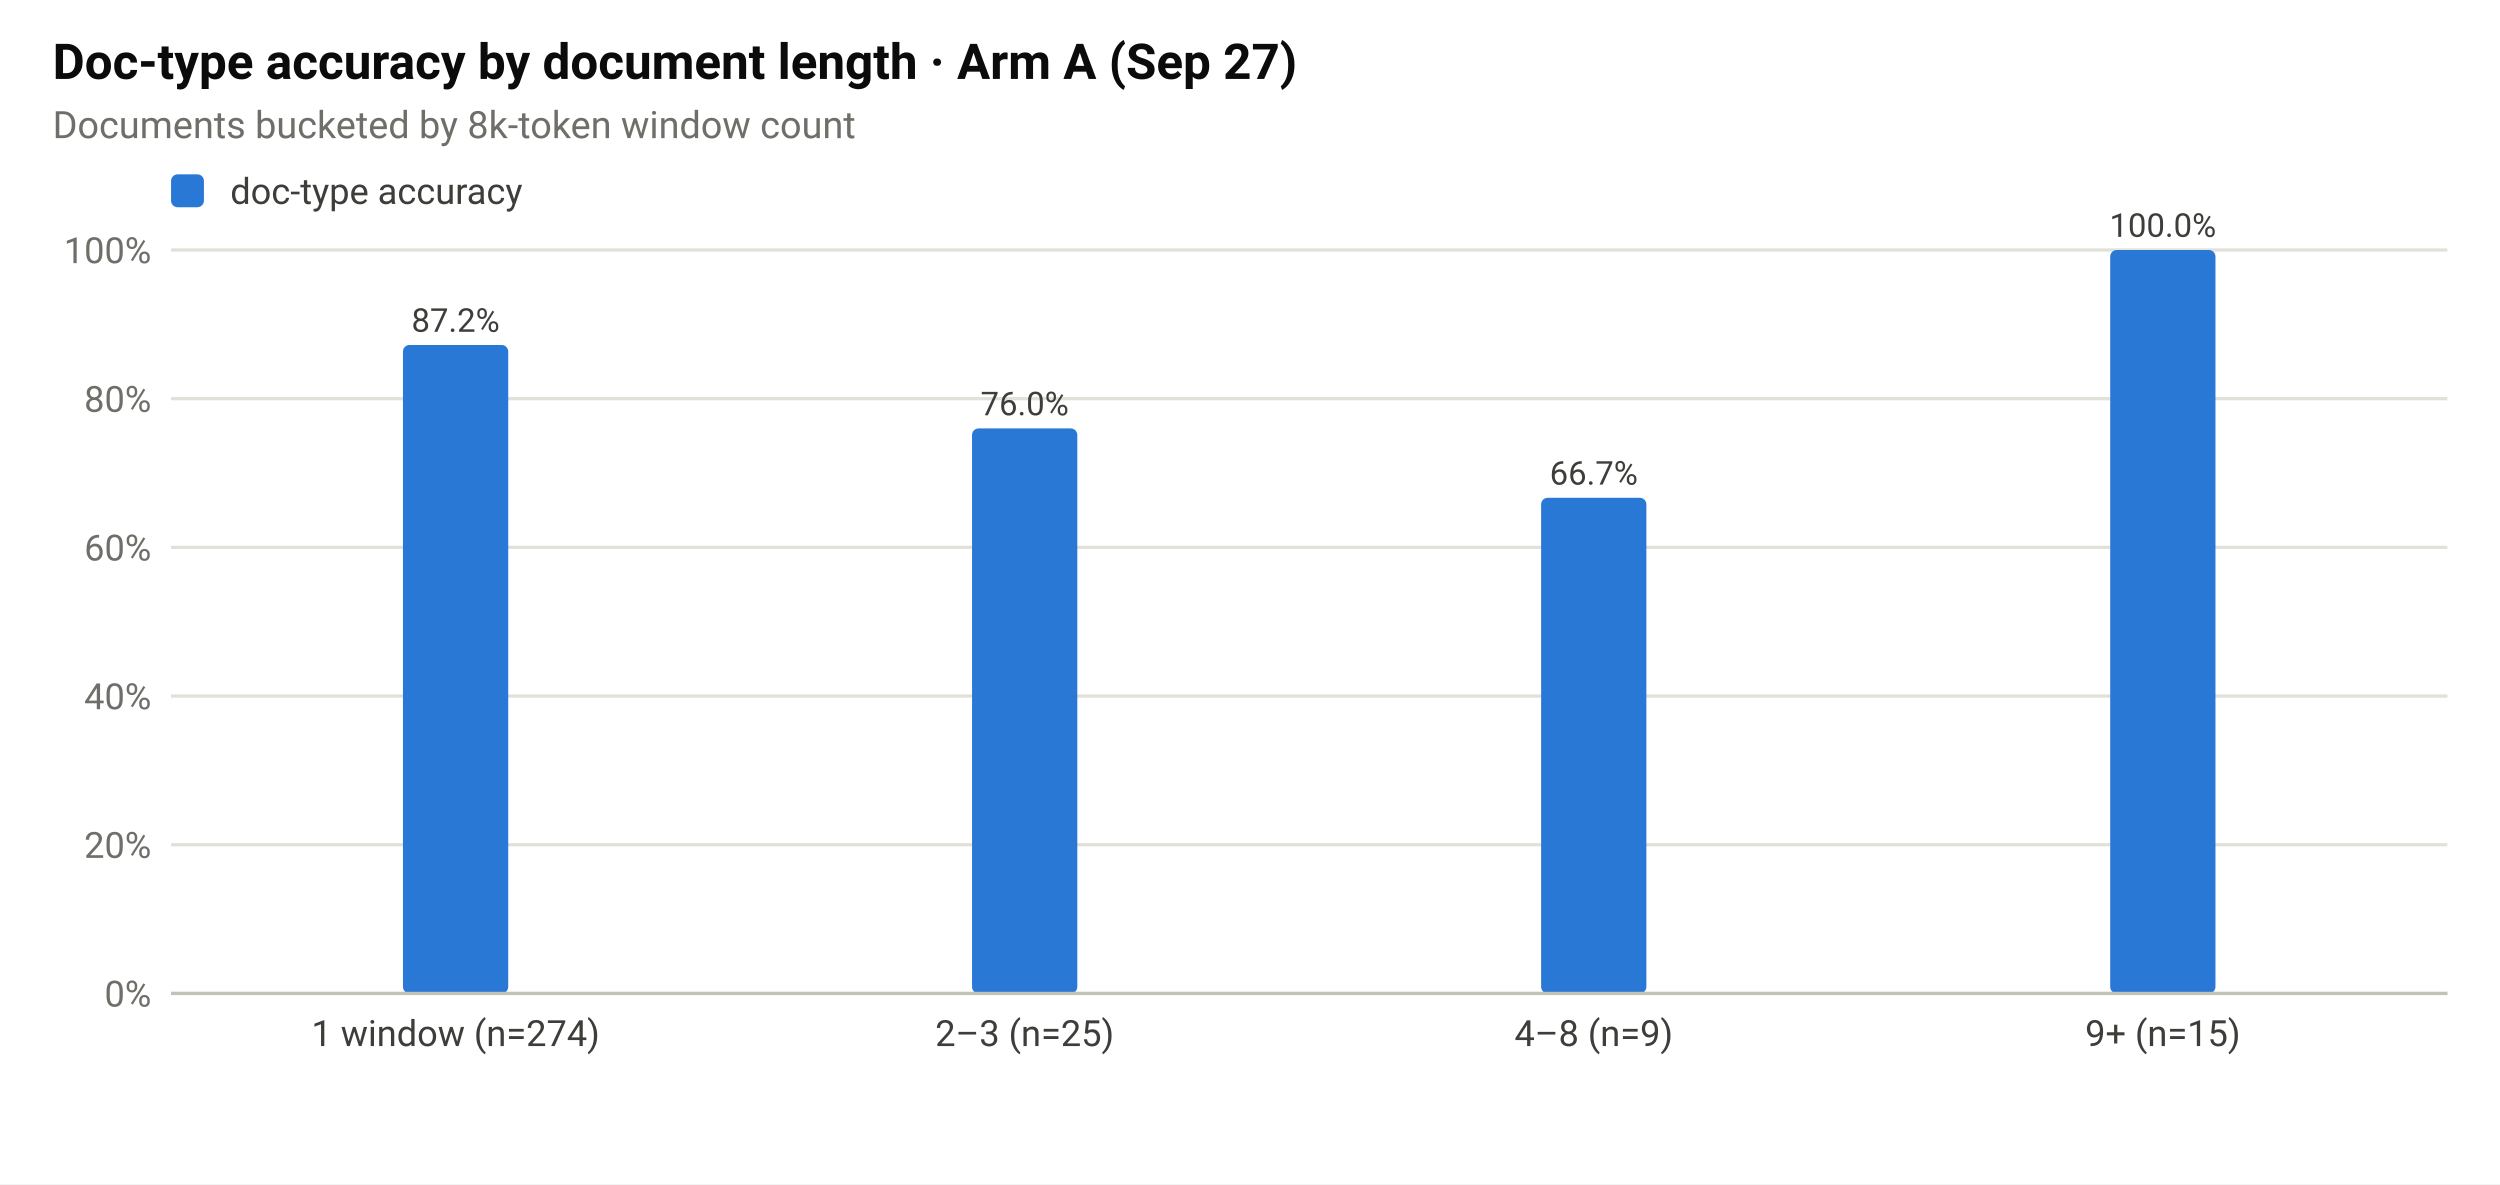
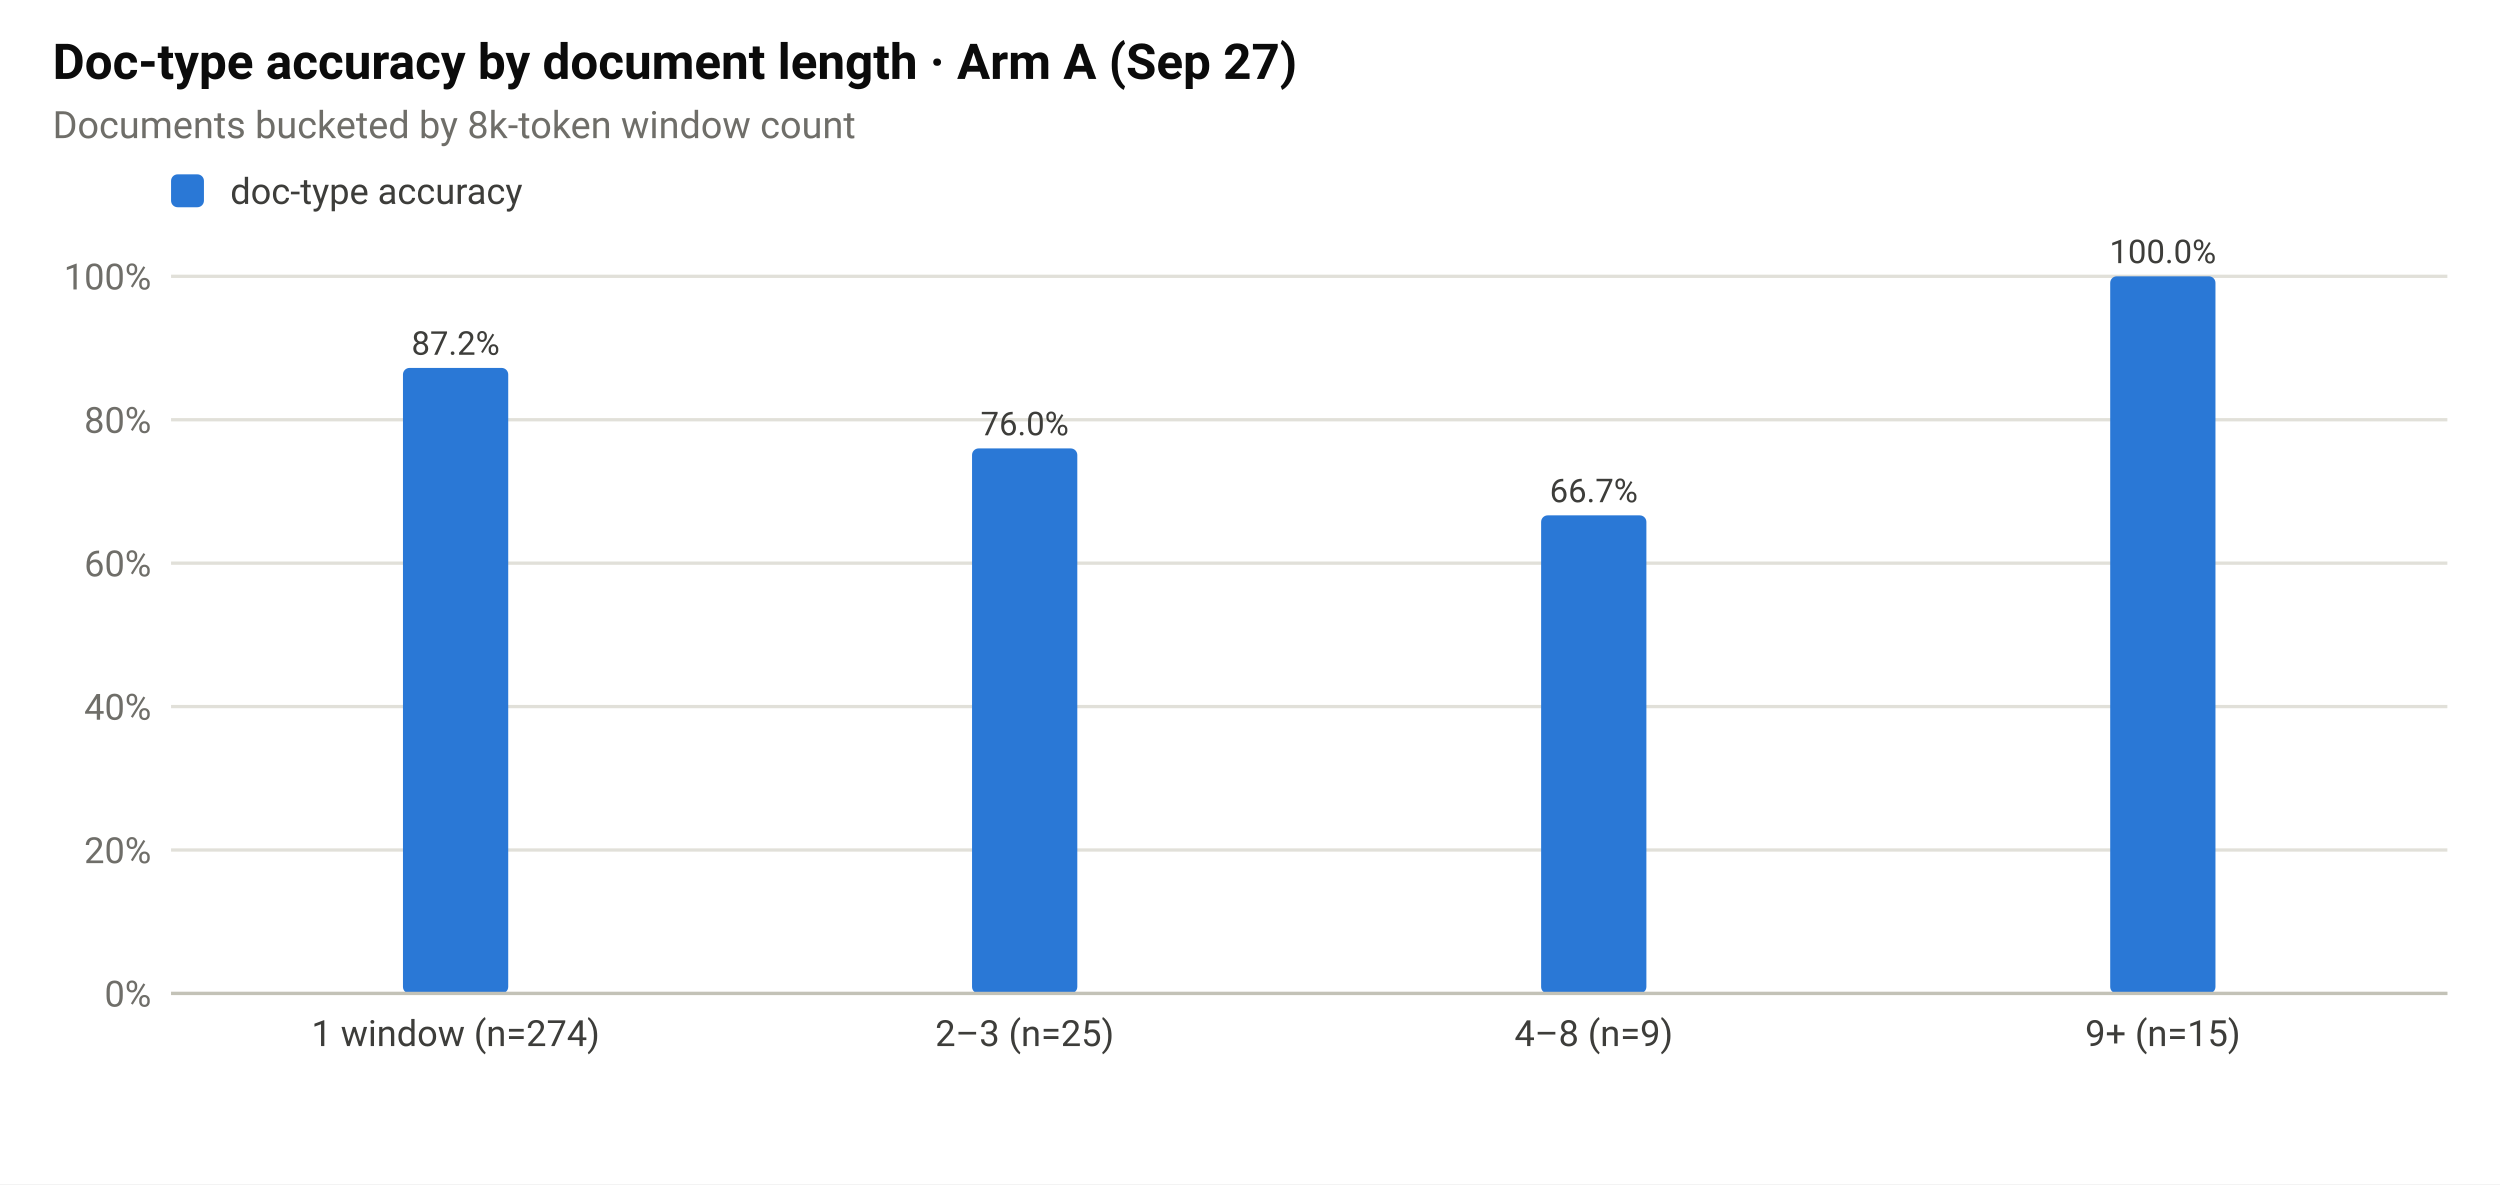
<svg xmlns="http://www.w3.org/2000/svg" width="760" height="360" viewBox="0 0 760 360" font-family="system-ui,-apple-system,'Segoe UI',Roboto,sans-serif" role="img">
  <rect width="760" height="360" fill="#ffffff" />
  <text x="16" y="24" font-size="15" font-weight="600" fill="#0b0b0b">Doc-type accuracy by document length · Arm A (Sep 27)</text>
  <text x="16" y="42" font-size="11.5" fill="#6f6e69">Documents bucketed by 8k-token window count</text>
  <line x1="52" x2="744" y1="302" y2="302" stroke="#e1e0d9" />
  <text x="46" y="306" font-size="11" fill="#6f6e69" text-anchor="end">0%</text>
-   <line x1="52" x2="744" y1="256.8" y2="256.8" stroke="#e1e0d9" />
-   <text x="46" y="260.8" font-size="11" fill="#6f6e69" text-anchor="end">20%</text>
-   <line x1="52" x2="744" y1="211.6" y2="211.6" stroke="#e1e0d9" />
-   <text x="46" y="215.6" font-size="11" fill="#6f6e69" text-anchor="end">40%</text>
-   <line x1="52" x2="744" y1="166.4" y2="166.4" stroke="#e1e0d9" />
-   <text x="46" y="170.4" font-size="11" fill="#6f6e69" text-anchor="end">60%</text>
-   <line x1="52" x2="744" y1="121.2" y2="121.2" stroke="#e1e0d9" />
-   <text x="46" y="125.2" font-size="11" fill="#6f6e69" text-anchor="end">80%</text>
-   <line x1="52" x2="744" y1="76" y2="76" stroke="#e1e0d9" />
-   <text x="46" y="80" font-size="11" fill="#6f6e69" text-anchor="end">100%</text>
+   <line x1="52" x2="744" y1="258.4" y2="258.4" stroke="#e1e0d9" />
+   <text x="46" y="262.4" font-size="11" fill="#6f6e69" text-anchor="end">20%</text>
+   <line x1="52" x2="744" y1="214.8" y2="214.8" stroke="#e1e0d9" />
+   <text x="46" y="218.8" font-size="11" fill="#6f6e69" text-anchor="end">40%</text>
+   <line x1="52" x2="744" y1="171.2" y2="171.2" stroke="#e1e0d9" />
+   <text x="46" y="175.2" font-size="11" fill="#6f6e69" text-anchor="end">60%</text>
+   <line x1="52" x2="744" y1="127.6" y2="127.6" stroke="#e1e0d9" />
+   <text x="46" y="131.6" font-size="11" fill="#6f6e69" text-anchor="end">80%</text>
+   <line x1="52" x2="744" y1="84" y2="84" stroke="#e1e0d9" />
+   <text x="46" y="88" font-size="11" fill="#6f6e69" text-anchor="end">100%</text>
  <rect x="52" y="53" width="10" height="10" rx="2" fill="#2a78d6" />
  <text x="70" y="62" font-size="11" fill="#3d3d3a" text-anchor="start">doc-type accuracy</text>
-   <rect x="122.5" y="104.87" width="32" height="197.13" fill="#2a78d6" rx="2" />
-   <text x="138.5" y="100.87" font-size="10" fill="#3d3d3a" text-anchor="middle">87.2%</text>
+   <rect x="122.5" y="111.85" width="32" height="190.15" fill="#2a78d6" rx="2" />
+   <text x="138.5" y="107.85" font-size="10" fill="#3d3d3a" text-anchor="middle">87.2%</text>
  <text x="138.5" y="318" font-size="11" fill="#3d3d3a" text-anchor="middle">1 window (n=274)</text>
-   <rect x="295.5" y="130.24" width="32" height="171.76" fill="#2a78d6" rx="2" />
-   <text x="311.5" y="126.24" font-size="10" fill="#3d3d3a" text-anchor="middle">76.0%</text>
+   <rect x="295.5" y="136.32" width="32" height="165.68" fill="#2a78d6" rx="2" />
+   <text x="311.5" y="132.32" font-size="10" fill="#3d3d3a" text-anchor="middle">76.0%</text>
  <text x="311.5" y="318" font-size="11" fill="#3d3d3a" text-anchor="middle">2–3 (n=25)</text>
-   <rect x="468.5" y="151.33" width="32" height="150.67" fill="#2a78d6" rx="2" />
-   <text x="484.5" y="147.33" font-size="10" fill="#3d3d3a" text-anchor="middle">66.7%</text>
+   <rect x="468.5" y="156.67" width="32" height="145.33" fill="#2a78d6" rx="2" />
+   <text x="484.5" y="152.67" font-size="10" fill="#3d3d3a" text-anchor="middle">66.7%</text>
  <text x="484.5" y="318" font-size="11" fill="#3d3d3a" text-anchor="middle">4–8 (n=9)</text>
-   <rect x="641.5" y="76" width="32" height="226" fill="#2a78d6" rx="2" />
-   <text x="657.5" y="72" font-size="10" fill="#3d3d3a" text-anchor="middle">100.0%</text>
+   <rect x="641.5" y="84" width="32" height="218" fill="#2a78d6" rx="2" />
+   <text x="657.5" y="80" font-size="10" fill="#3d3d3a" text-anchor="middle">100.0%</text>
  <text x="657.5" y="318" font-size="11" fill="#3d3d3a" text-anchor="middle">9+ (n=15)</text>
  <line x1="52" x2="744" y1="302" y2="302" stroke="#c3c2b7" />
</svg>
